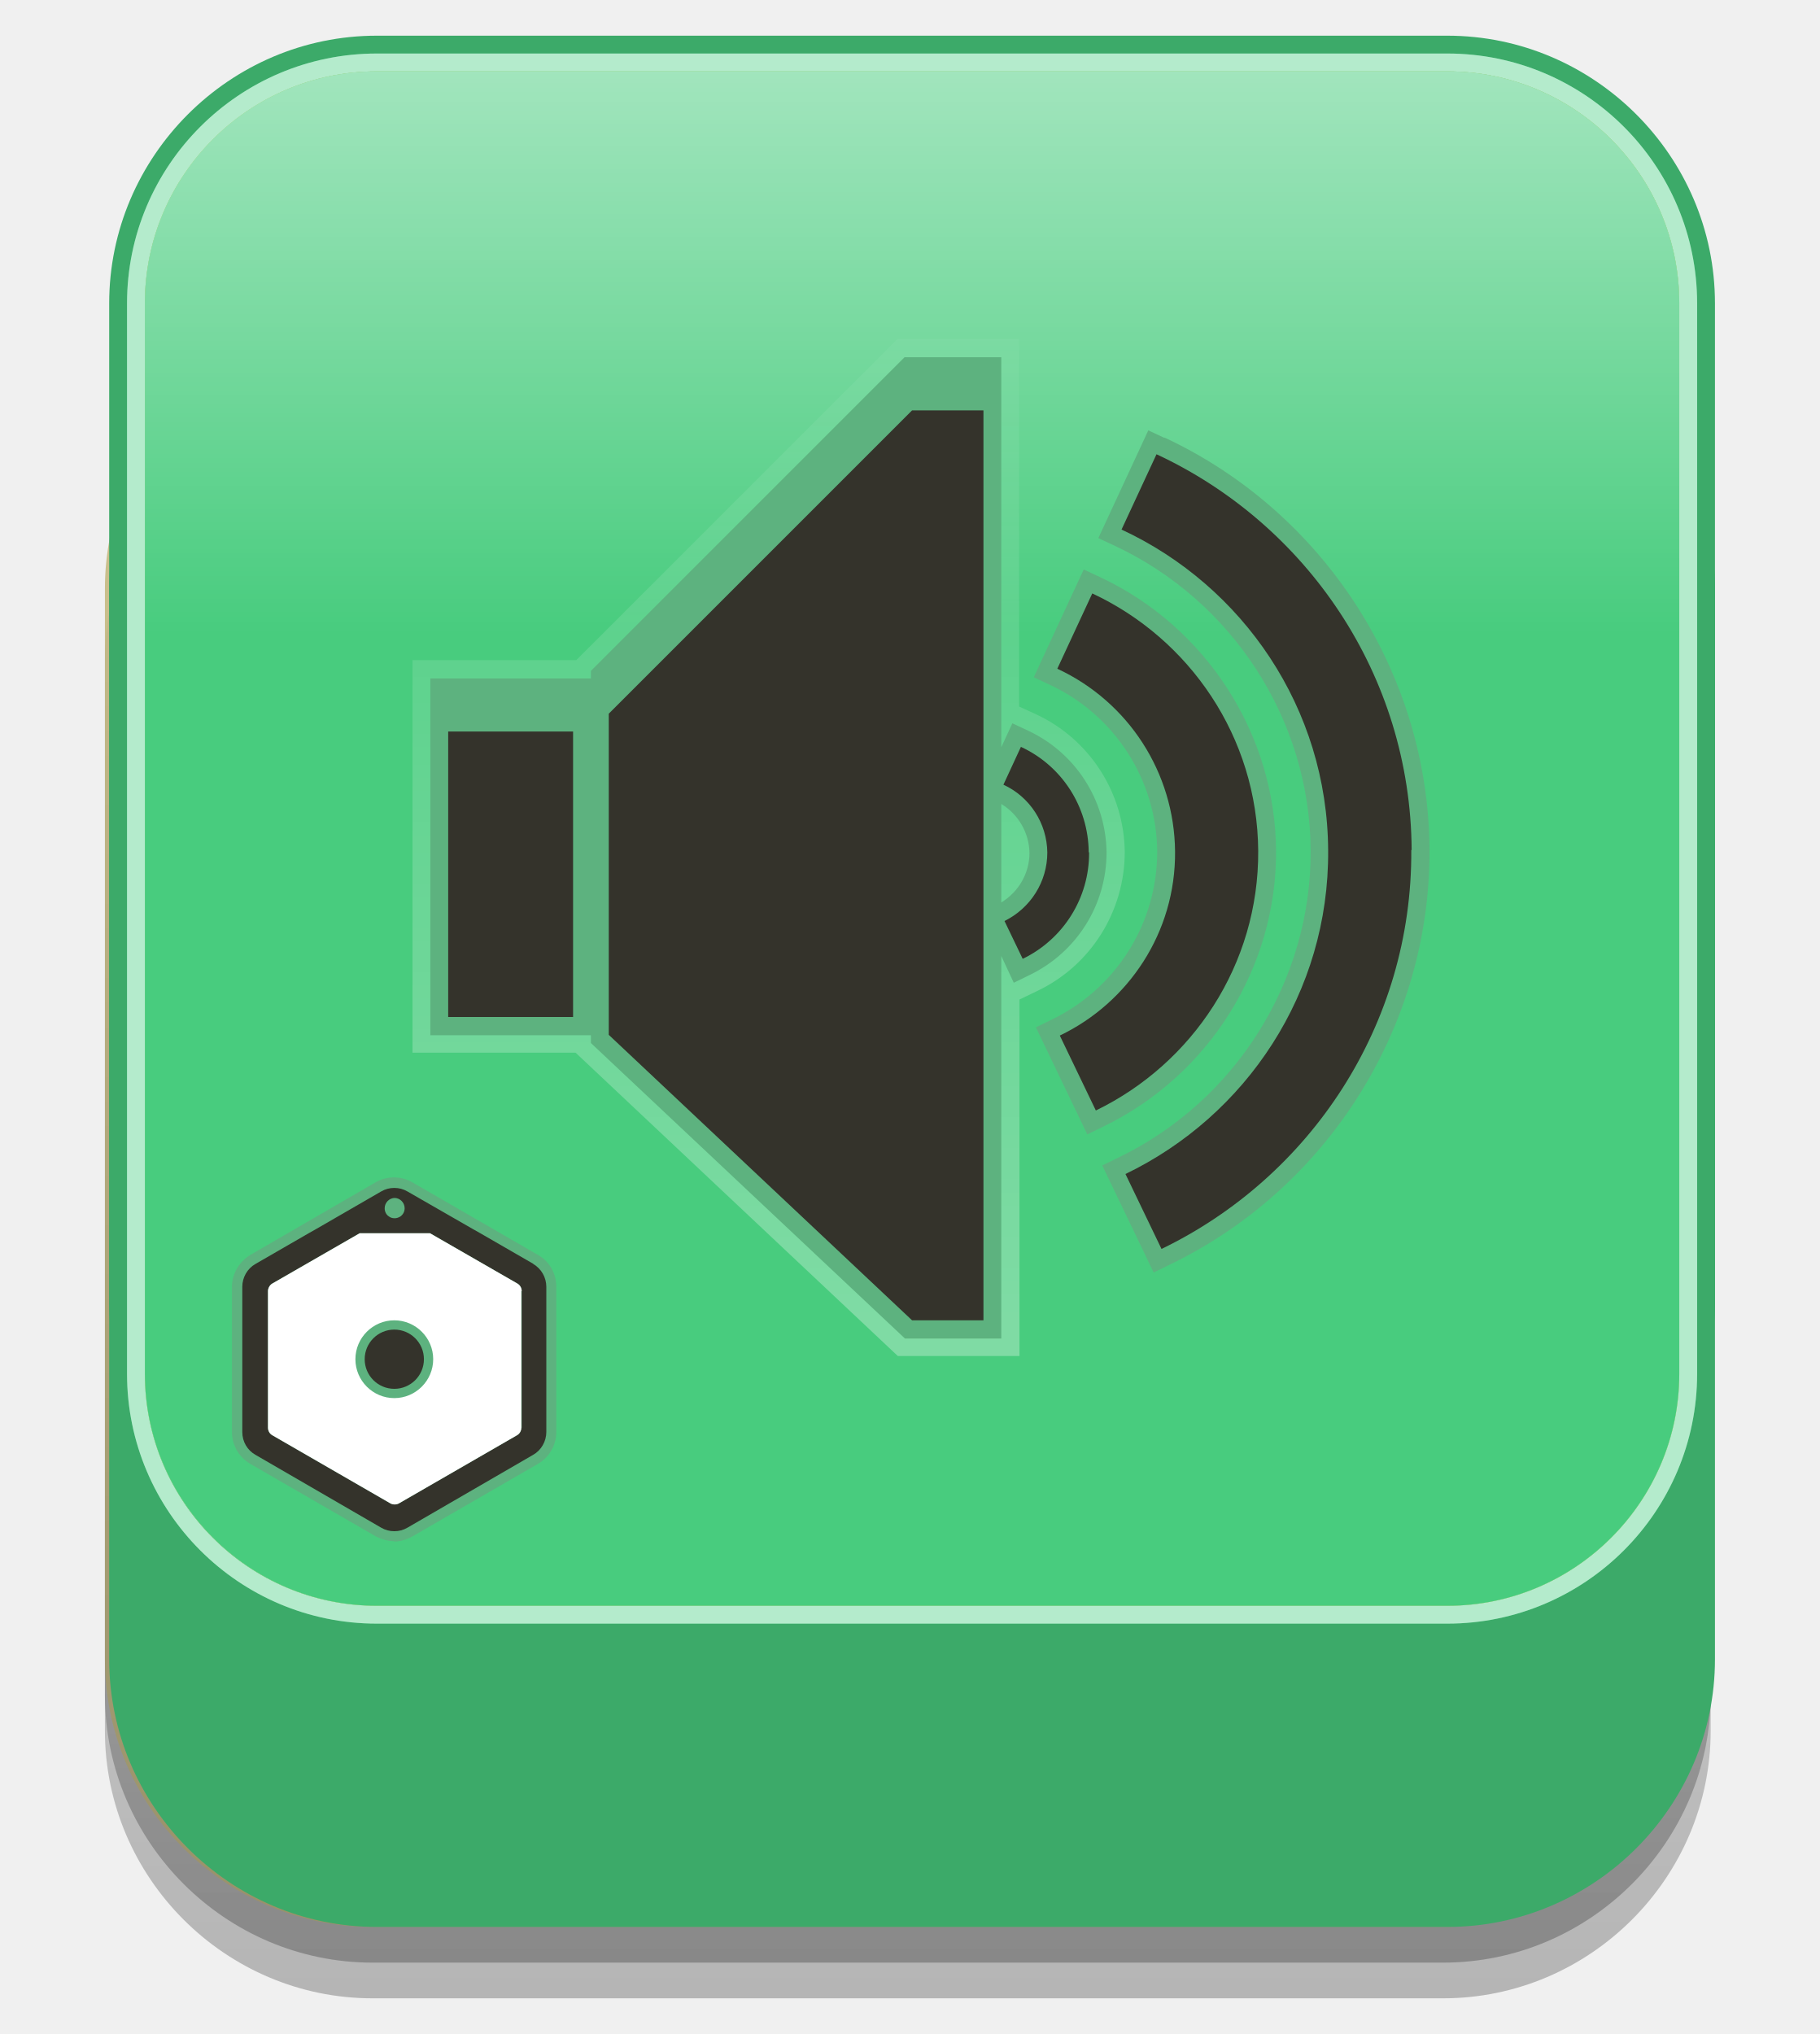
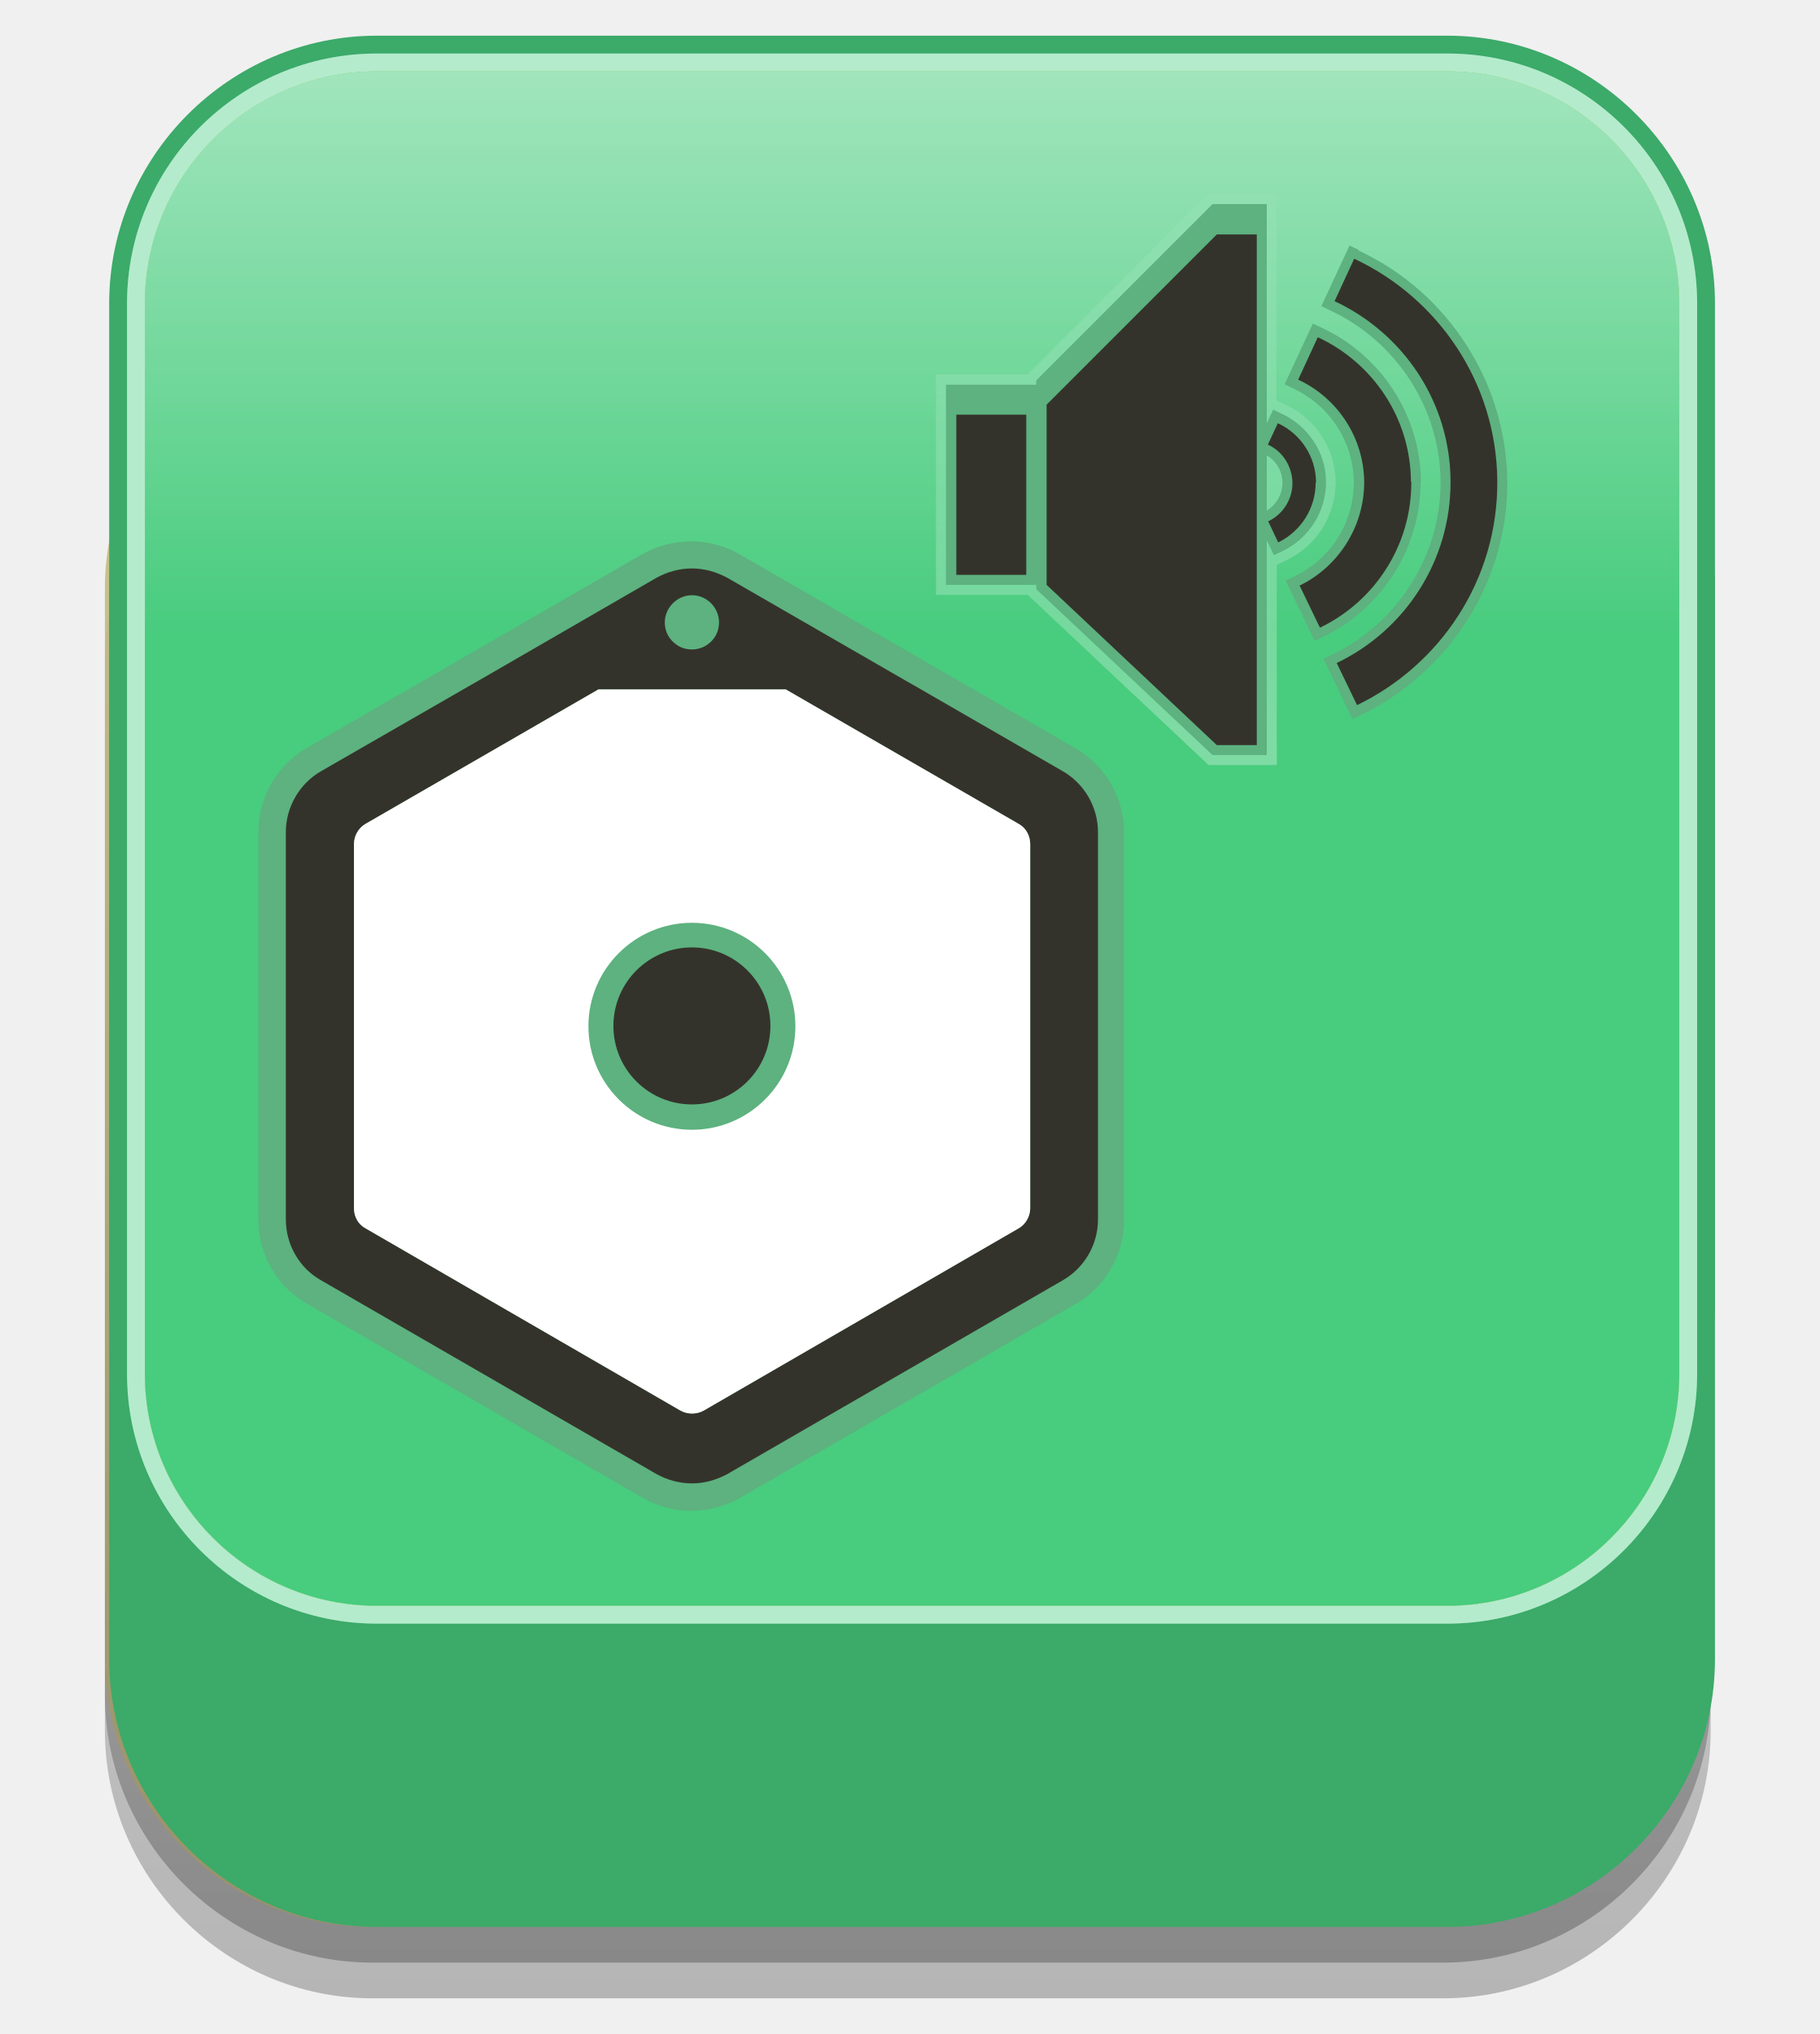
<svg xmlns="http://www.w3.org/2000/svg" xmlns:xlink="http://www.w3.org/1999/xlink" viewBox="0 0 51 57">
  <defs>
    <linearGradient id="linear-gradient" x1="25.44" y1="1146.28" x2="25.44" y2="1101.28" gradientTransform="translate(0 -1091.28)" gradientUnits="userSpaceOnUse">
      <stop offset="0" stop-color="#000" stop-opacity=".5" />
      <stop offset=".09" stop-color="#000" stop-opacity=".46" />
      <stop offset="1" stop-color="#000" stop-opacity="0" />
    </linearGradient>
    <linearGradient id="linear-gradient-2" y1="1147.87" y2="1103.3" xlink:href="#linear-gradient" />
    <linearGradient id="linear-gradient-3" x1="25.56" y1="1646.85" x2="25.56" y2="1679.15" gradientTransform="translate(0 -1645.28)" gradientUnits="userSpaceOnUse">
      <stop offset="0" stop-color="#fff" stop-opacity=".5" />
      <stop offset=".5" stop-color="#fff" stop-opacity="0" />
      <stop offset="1" stop-color="#fff" stop-opacity="0" />
    </linearGradient>
-     <linearGradient id="linear-gradient-4" x1="21.54" y1="1128.21" x2="21.54" y2="1096.71" gradientTransform="translate(0 -1091.28)" gradientUnits="userSpaceOnUse">
+     <linearGradient id="linear-gradient-4" x1="31.84" y1="-517.57" x2="31.84" y2="-499.88" gradientTransform="translate(0 -496.72) scale(1 -1)" gradientUnits="userSpaceOnUse">
      <stop offset="0" stop-color="#fff" />
      <stop offset=".09" stop-color="#fff" stop-opacity=".91" />
      <stop offset="1" stop-color="#fff" stop-opacity="0" />
    </linearGradient>
  </defs>
  <g id="Layer_2">
    <path d="M47.94,47.5c0,4.12-3.38,7.5-7.5,7.5H10.44c-4.12,0-7.5-3.38-7.5-7.5v-30c0-4.12,3.38-7.5,7.5-7.5h30c4.12,0,7.5,3.38,7.5,7.5v30Z" style="fill:url(#linear-gradient); isolation:isolate; opacity:.5;" />
    <path d="M47.94,46.5c0,4.12-3.38,7.5-7.5,7.5H10.44c-4.12,0-7.5-3.38-7.5-7.5v-30c0-4.12,3.38-7.5,7.5-7.5h30c4.12,0,7.5,3.38,7.5,7.5v30Z" style="fill:#c9bf8b;" />
    <path d="M47.94,48.5c0,4.12-3.38,7.5-7.5,7.5H10.44c-4.12,0-7.5-3.38-7.5-7.5v-30c0-4.12,3.38-7.5,7.5-7.5h30c4.12,0,7.5,3.38,7.5,7.5v30Z" style="fill:url(#linear-gradient-2); isolation:isolate; opacity:.5;" />
    <path d="M48.06,46.5c0,4.12-3.38,7.5-7.5,7.5H10.56c-4.12,0-7.5-3.38-7.5-7.5v-30c0-4.12,3.38-7.5,7.5-7.5h30c4.12,0,7.5,3.38,7.5,7.5v30Z" style="fill:#3caa69;" />
    <path d="M10.56,53.5c-3.86,0-7-3.14-7-7v-30c0-3.86,3.14-7,7-7h30c3.86,0,7,3.14,7,7v30c0,3.86-3.14,7-7,7H10.56Z" style="fill:#3caa69;" />
    <path d="M48.06,36.5c0,4.12-3.38,7.5-7.5,7.5H10.56c-4.12,0-7.5-3.38-7.5-7.5V8.5c0-4.12,3.38-7.5,7.5-7.5h30c4.12,0,7.5,3.38,7.5,7.5v28Z" style="fill:#3caa69;" />
    <path d="M40.56,1.5H10.56c-3.86,0-7,3.14-7,7v30c0,3.86,3.14,7,7,7h30c3.86,0,7-3.14,7-7V8.5c0-3.86-3.14-7-7-7ZM47.06,38.5c0,3.58-2.92,6.5-6.5,6.5H10.56c-3.59,0-6.5-2.91-6.5-6.5V8.5c0-3.58,2.92-6.5,6.5-6.5h30c3.58,0,6.5,2.92,6.5,6.5v30Z" style="fill:#68d799;" />
    <path d="M40.56,1.5H10.56c-3.86,0-7,3.14-7,7v30c0,3.86,3.14,7,7,7h30c3.86,0,7-3.14,7-7V8.5c0-3.86-3.14-7-7-7ZM47.06,38.5c0,3.58-2.92,6.5-6.5,6.5H10.56c-3.59,0-6.5-2.91-6.5-6.5V8.5c0-3.58,2.92-6.5,6.5-6.5h30c3.58,0,6.5,2.92,6.5,6.5v30Z" style="fill:#fff; isolation:isolate; opacity:.5;" />
    <path d="M40.56,2H10.56c-3.59,0-6.5,2.91-6.5,6.5v30c0,3.58,2.92,6.5,6.5,6.5h30c3.58,0,6.5-2.92,6.5-6.5V8.5c0-3.58-2.92-6.5-6.5-6.5Z" style="fill:#f7ec9f;" />
    <path d="M40.56,2H10.56c-3.59,0-6.5,2.91-6.5,6.5v30c0,3.58,2.92,6.5,6.5,6.5h30c3.58,0,6.5-2.92,6.5-6.5V8.5c0-3.58-2.92-6.5-6.5-6.5Z" style="fill:#48cc7e;" />
    <path d="M4.06,38.5c0,3.58,2.92,6.5,6.5,6.5h30c3.58,0,6.5-2.92,6.5-6.5V8.5c0-3.58-2.92-6.5-6.5-6.5H10.56c-3.59,0-6.5,2.91-6.5,6.5v30Z" style="fill:url(#linear-gradient-3);" />
  </g>
  <g id="Layer_1">
-     <path d="M25.16,38l-9.03-8.5h-4.57v-11h4.59l9-9h3.41v10.3l.48.22c1.5.7,2.46,2.2,2.48,3.85,0,1.66-.94,3.17-2.43,3.89l-.52.25v9.99h-3.4Z" style="fill:url(#linear-gradient-4); isolation:isolate; opacity:.3;" />
-     <path d="M31.01,23.88c-.02-1.46-.87-2.78-2.19-3.4l-.45-.21-.31.67v-10.93h-2.71l-8.79,8.79v.21h-4.5v10h4.5v.22l8.8,8.28h2.7v-10.72l.35.75.45-.22c1.32-.64,2.15-1.97,2.15-3.43ZM28.06,25.28v-2.75c.48.29.78.81.79,1.37,0,.57-.3,1.09-.79,1.39Z" style="fill:#5db27f;" />
-     <path d="M35.76,23.84c-.02-3.27-1.96-6.28-4.94-7.67l-.45-.21-1.4,3.02.45.21c1.82.85,2.99,2.66,3.01,4.67,0,2.01-1.14,3.83-2.95,4.71l-.45.22,1.44,3,.45-.22c2.96-1.43,4.86-4.46,4.84-7.73Z" style="fill:#5db27f;" />
-     <path d="M32.63,12.27l-.45-.21-1.4,3.02.45.21c3.32,1.55,5.48,4.9,5.5,8.54.02,3.64-2.09,7.02-5.39,8.61l-.45.22,1.44,3,.45-.22c4.46-2.15,7.31-6.72,7.28-11.64-.03-4.92-2.95-9.45-7.43-11.54Z" style="fill:#5db27f;" />
-     <path d="M30.51,23.88c-.01-1.27-.75-2.42-1.9-2.95l-.49,1.06c.74.34,1.22,1.08,1.23,1.9,0,.82-.47,1.56-1.2,1.92l.51,1.06c1.14-.55,1.87-1.71,1.86-2.98Z" style="fill:#34332b;" />
-     <path d="M35.26,23.85c-.02-3.2-1.93-5.95-4.65-7.22l-.98,2.11c2,.93,3.28,2.92,3.3,5.12.02,2.27-1.31,4.24-3.23,5.16l1.01,2.1c2.7-1.31,4.57-4.08,4.55-7.28Z" style="fill:#34332b;" />
-     <path d="M39.56,23.82c-.03-4.92-2.96-9.14-7.15-11.09l-.98,2.11c3.4,1.58,5.77,5.01,5.79,8.99.03,3.99-2.3,7.44-5.68,9.07l1.01,2.1c4.16-2.01,7.03-6.27,7-11.18Z" style="fill:#34332b;" />
-     <path d="M12.56,20.5h3.5v8h-3.5v-8Z" style="fill:#34332b;" />
-     <path d="M25.56,11.5l-8.5,8.5v9l8.5,8h2V11.5h-2Z" style="fill:#34332b;" />
-     <path d="M11.05,43.19c-.17,0-.35-.05-.51-.13l-3.53-2.04c-.31-.18-.51-.52-.51-.89v-4.07c0-.36.2-.7.51-.89l3.52-2.04c.32-.18.7-.18,1.02,0l3.53,2.04c.32.18.51.52.51.89v4.07c0,.37-.2.71-.51.89l-3.53,2.04c-.16.09-.34.14-.51.14ZM7.78,39.98l3.27,1.89,3.27-1.89v-3.78l-2.37-1.36h-1.81l-2.37,1.36v3.78ZM11.05,33.85h0s0,0,0,0Z" style="fill:#5db27f;" />
-     <path d="M14.95,35.42l-1.49-.86-.23-.13-1.81-1.04c-.12-.07-.24-.1-.37-.1s-.25.03-.37.1l-1.8,1.04-.23.13-1.49.86c-.23.13-.37.38-.37.64v4.07c0,.27.14.51.37.64l3.52,2.04c.12.07.24.1.37.1s.25-.03.37-.1l3.52-2.04c.23-.13.37-.38.37-.64v-4.07c0-.26-.14-.51-.37-.64ZM11.05,33.57c.16,0,.29.13.29.29,0,.1-.05.18-.12.23-.05.03-.1.05-.16.05-.07,0-.12-.02-.16-.05-.08-.05-.12-.14-.12-.23,0-.16.13-.29.29-.29ZM14.61,40.01c0,.09-.05.17-.12.21l-3.31,1.91c-.07.04-.17.04-.24,0l-3.31-1.91c-.07-.04-.12-.12-.12-.21v-3.83c0-.08.05-.17.12-.21l2.45-1.41h1.97l2.45,1.41c.07.04.12.12.12.21v3.83Z" style="fill:#34332b;" />
-     <path d="M14.61,36.18v3.83c0,.09-.05.17-.12.21l-3.31,1.91c-.07.04-.17.04-.24,0l-3.31-1.91c-.07-.04-.12-.12-.12-.21v-3.83c0-.08.05-.17.12-.21l2.45-1.41h1.97l2.45,1.41c.07.04.12.12.12.21Z" style="fill:#fff;" />
-     <path d="M11.05,39.18c-.6,0-1.09-.49-1.09-1.09s.49-1.09,1.09-1.09,1.09.49,1.09,1.09-.49,1.09-1.09,1.09ZM11.05,37.53c-.31,0-.56.25-.56.56s.25.56.56.56.56-.25.56-.56-.25-.56-.56-.56Z" style="fill:#5db27f;" />
-     <circle cx="11.05" cy="38.09" r=".83" style="fill:#34332b;" />
+     <path d="M19.38,42.34c-.47,0-.94-.12-1.36-.36l-9.41-5.44c-.84-.48-1.37-1.38-1.37-2.37v-10.85c0-.97.52-1.88,1.36-2.36l9.4-5.43c.86-.48,1.88-.48,2.72,0l9.42,5.44c.84.49,1.36,1.39,1.36,2.36v10.85c0,.98-.52,1.89-1.37,2.37l-9.4,5.43c-.43.24-.9.36-1.37.36ZM10.66,33.79l8.73,5.04,8.73-5.04v-10.08l-6.31-3.64h-4.84l-6.31,3.64v10.08ZM19.39,17.43h0s0,0,0,0Z" style="fill:#5db27f;" />
+     <path d="M29.78,21.61l-3.97-2.29-.61-.35-4.82-2.78c-.32-.17-.65-.26-.99-.26s-.68.09-.99.26l-4.81,2.78-.61.35-3.98,2.29c-.61.35-.99,1.01-.99,1.71v10.85c0,.71.38,1.37.99,1.71l9.4,5.43c.31.17.65.26.99.26s.67-.09.99-.26l9.4-5.43c.61-.35.99-1,.99-1.71v-10.85c0-.7-.38-1.36-.99-1.71ZM19.39,16.68c.42,0,.76.35.76.76,0,.26-.12.48-.32.62-.12.09-.28.14-.44.14-.17,0-.32-.05-.44-.14-.2-.14-.32-.36-.32-.62,0-.41.35-.76.76-.76ZM28.87,33.86c0,.23-.13.45-.32.56l-8.83,5.11c-.2.11-.45.11-.65,0l-8.83-5.11c-.2-.11-.32-.32-.32-.56v-10.21c0-.23.13-.45.32-.56l6.53-3.77h5.25l6.53,3.77c.2.11.32.33.32.56v10.21Z" style="fill:#34332b;" />
+     <path d="M28.87,23.65v10.21c0,.23-.13.45-.32.56l-8.83,5.11c-.2.11-.45.11-.65,0l-8.83-5.11c-.2-.11-.32-.32-.32-.56v-10.21c0-.23.13-.45.32-.56l6.53-3.77h5.25l6.53,3.77c.2.11.32.33.32.56Z" style="fill:#fff;" />
+     <path d="M19.39,31.66c-1.6,0-2.9-1.3-2.9-2.9s1.3-2.9,2.9-2.9,2.9,1.3,2.9,2.9-1.3,2.9-2.9,2.9ZM19.39,27.25c-.83,0-1.5.67-1.5,1.5s.67,1.5,1.5,1.5,1.5-.67,1.5-1.5-.67-1.5-1.5-1.5Z" style="fill:#5db27f;" />
+     <circle cx="19.39" cy="28.75" r="2.2" style="fill:#34332b;" />
+     <path d="M33.87,21.44l-5.07-4.77h-2.57v-6.18h2.57l5.05-5.05h1.92v5.78l.27.13c.84.39,1.38,1.23,1.39,2.16,0,.93-.53,1.78-1.36,2.18l-.29.14v5.61h-1.91Z" style="fill:url(#linear-gradient-4); isolation:isolate; opacity:.3;" />
+     <path d="M37.16,13.51c0-.82-.49-1.56-1.23-1.91l-.25-.12-.18.38v-6.14h-1.52l-4.94,4.94v.12h-2.53v5.61h2.53v.12l4.94,4.65h1.52v-6.02l.2.42.25-.12c.74-.36,1.21-1.11,1.21-1.93ZM35.5,14.3v-1.54c.27.16.44.45.44.77,0,.32-.17.61-.44.78Z" style="fill:#5db27f;" />
+     <path d="M39.82,13.5c-.01-1.84-1.1-3.53-2.77-4.31l-.26-.12-.79,1.7.25.12c1.02.48,1.68,1.5,1.69,2.62,0,1.13-.64,2.15-1.66,2.64l-.25.12.81,1.69.25-.12c1.66-.8,2.73-2.51,2.72-4.34Z" style="fill:#5db27f;" />
+     <path d="M38.07,7l-.25-.12-.79,1.7.25.12c1.86.87,3.08,2.75,3.09,4.8.01,2.04-1.17,3.94-3.03,4.84l-.25.12.81,1.69.25-.12c2.5-1.21,4.11-3.77,4.09-6.53-.02-2.76-1.65-5.31-4.17-6.48Z" style="fill:#5db27f;" />
+     <path d="M36.88,13.52c0-.71-.42-1.36-1.07-1.66l-.28.6c.42.19.68.61.69,1.07,0,.46-.26.88-.68,1.08l.28.59c.64-.31,1.05-.96,1.05-1.67Z" style="fill:#34332b;" />
+     <path d="M39.54,13.5c-.01-1.8-1.08-3.34-2.61-4.05l-.55,1.19c1.12.52,1.84,1.64,1.85,2.87,0,1.27-.74,2.38-1.81,2.9l.57,1.18c1.52-.73,2.57-2.29,2.56-4.09Z" style="fill:#34332b;" />
+     <path d="M41.96,13.48c-.02-2.76-1.66-5.13-4.01-6.23l-.55,1.19c1.91.89,3.24,2.81,3.25,5.05.01,2.24-1.29,4.18-3.19,5.09l.57,1.18c2.34-1.13,3.95-3.52,3.93-6.28Z" style="fill:#34332b;" />
+     <path d="M26.8,11.62h1.96v4.49h-1.96v-4.49Z" style="fill:#34332b;" />
+     <path d="M34.1,6.57l-4.77,4.77v5.05l4.77,4.49h1.12V6.57h-1.12Z" style="fill:#34332b;" />
  </g>
</svg>
